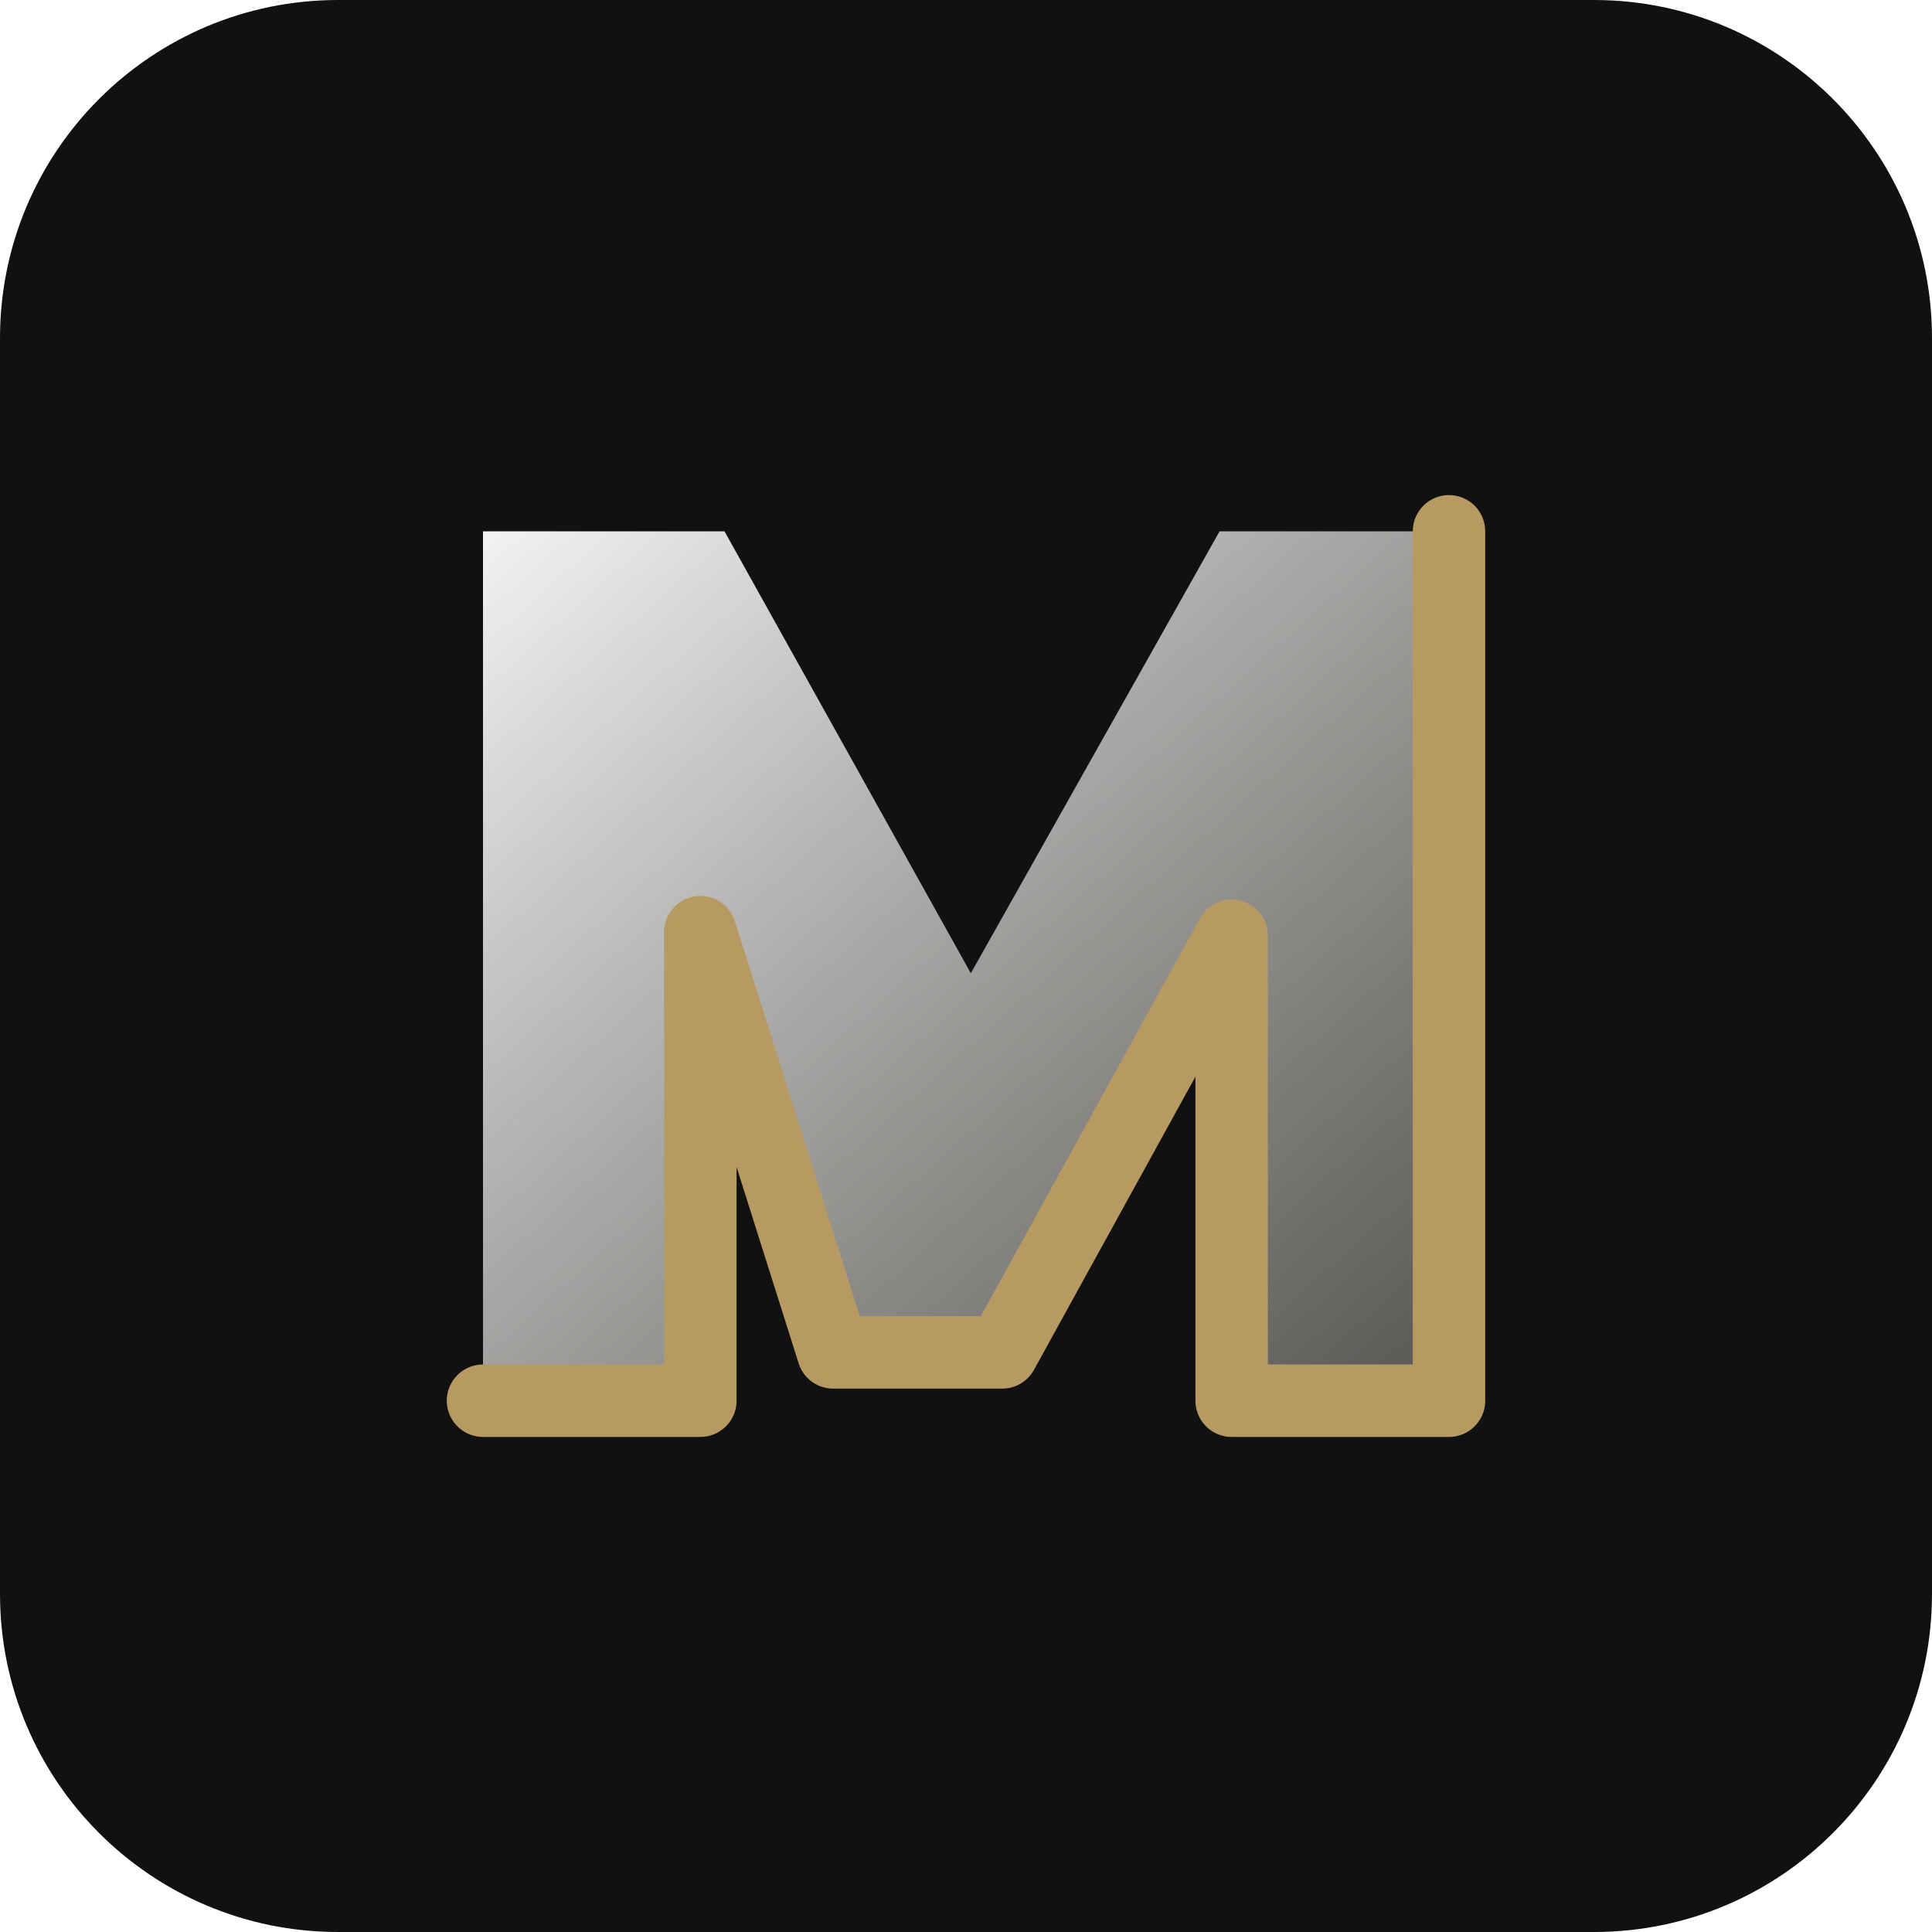
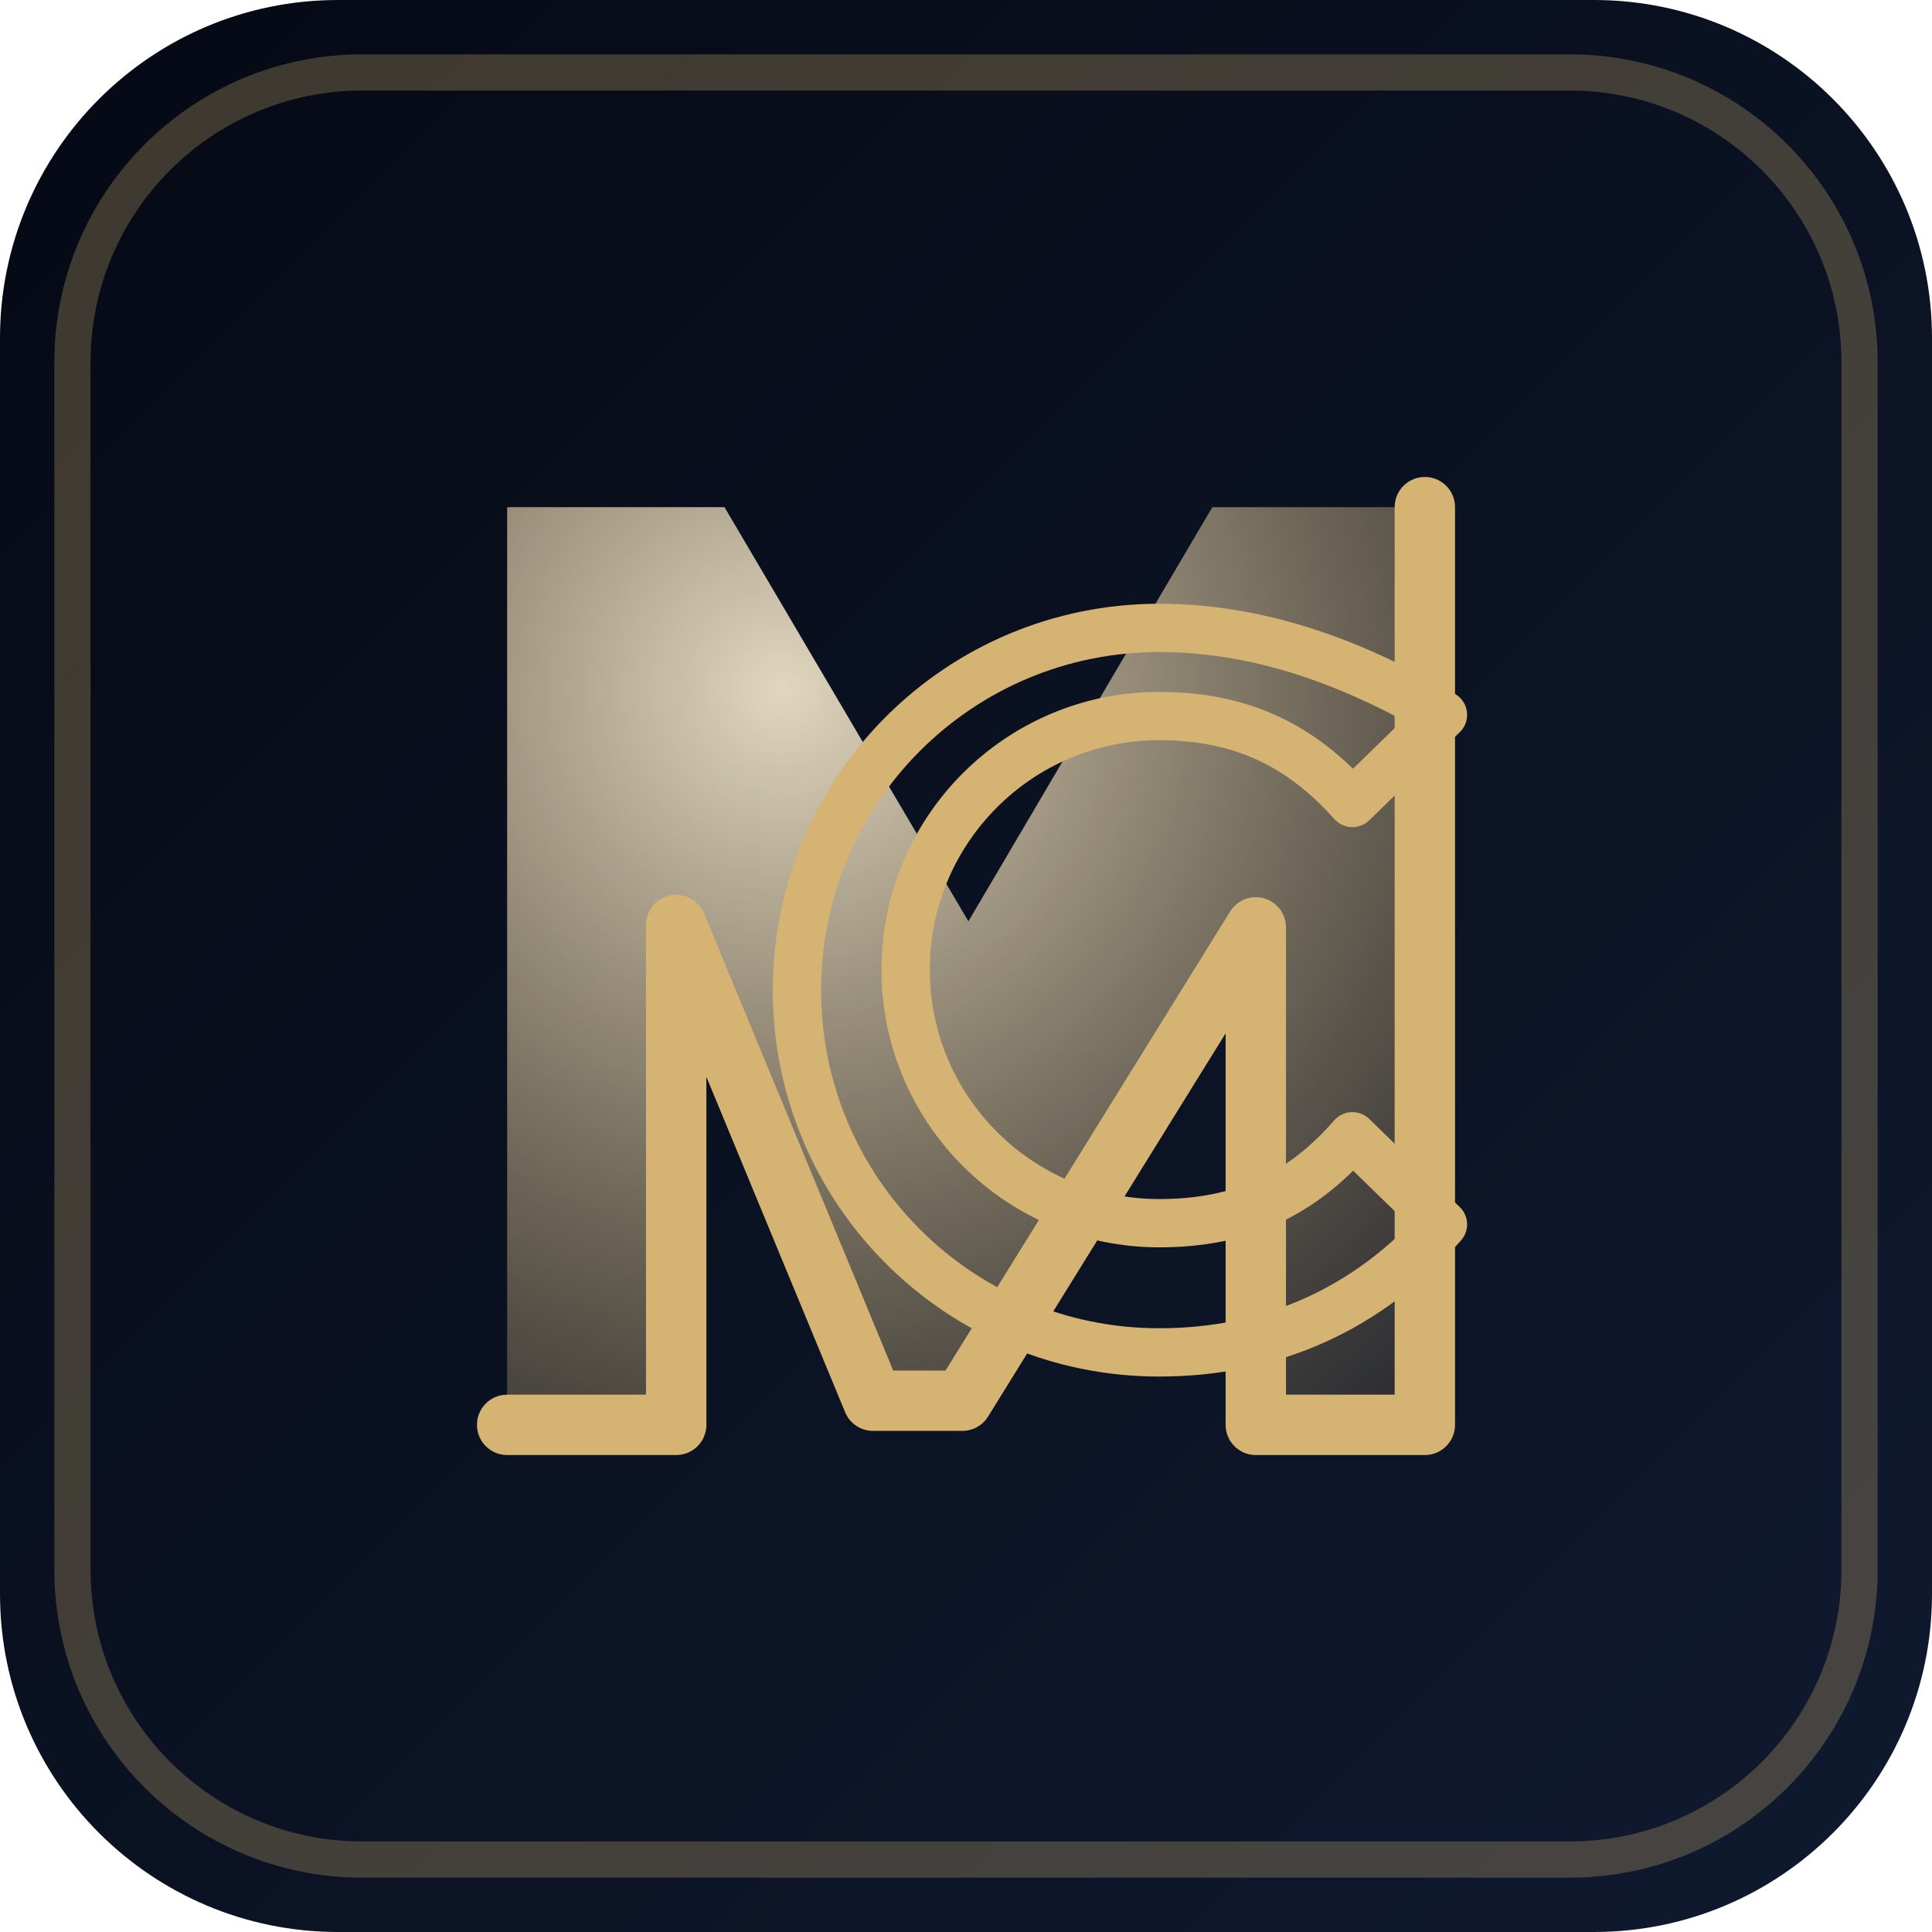
<svg xmlns="http://www.w3.org/2000/svg" viewBox="0 0 160 160" role="img" aria-labelledby="title">
  <defs>
-     <linearGradient id="shadow" x1="0" x2="1" y1="0" y2="1">
-       <stop offset="0" stop-color="#ffffff" stop-opacity="0.95" />
-       <stop offset="1" stop-color="#d9d6cf" stop-opacity="0.35" />
+     <linearGradient id="bg" x1="0" x2="1" y1="0" y2="1">
+       <stop offset="0" stop-color="#050914" />
+       <stop offset="1" stop-color="#101a30" />
    </linearGradient>
+     <radialGradient id="sheen" cx="0.3" cy="0.2" r="1">
+       <stop offset="0" stop-color="#f3e8ce" stop-opacity="0.92" />
+       <stop offset="1" stop-color="#c8a86a" stop-opacity="0.18" />
+     </radialGradient>
  </defs>
-   <rect width="160" height="160" rx="28" fill="#111111" />
-   <path d="M40 116V44h20l20.4 36.6L101 44h19v72h-18V77.5L83 112H69L58 77.2V116H40z" fill="url(#shadow)" />
-   <path d="M120 44v72h-18V77.5L83 112H69L58 77.2V116H40" fill="none" stroke="#b79a61" stroke-width="6" stroke-linecap="round" stroke-linejoin="round" />
+   <rect width="160" height="160" rx="28" fill="url(#bg)" />
+   <rect x="6" y="6" width="148" height="148" rx="24" fill="none" stroke="#d5b372" stroke-opacity="0.28" stroke-width="3" />
+   <path d="M42 118V42h18l20.2 34.3L100.4 42H118v76h-14V76.8l-24.3 39.2h-7.4L56 76.6V118H42z" fill="url(#sheen)" />
+   <path d="M118 42v76h-14V76.8l-24.3 39.2h-7.4L56 76.6V118H42" fill="none" stroke="#d5b372" stroke-width="5" stroke-linecap="round" stroke-linejoin="round" />
+   <path d="M96 52c-16.6 0-30 13.4-30 30s13.4 30 30 30c9.3 0 17.3-3.6 23.5-10.6l-7.5-7.3c-4.2 4.8-9.1 7.2-16 7.2-11.6 0-21-9.4-21-21s9.4-21 21-21c6.9 0 11.8 2.5 16 7.2l7.5-7.3C113.3 55.6 105.3 52 96 52z" fill="none" stroke="#d5b372" stroke-width="4" stroke-linecap="round" stroke-linejoin="round" />
</svg>
